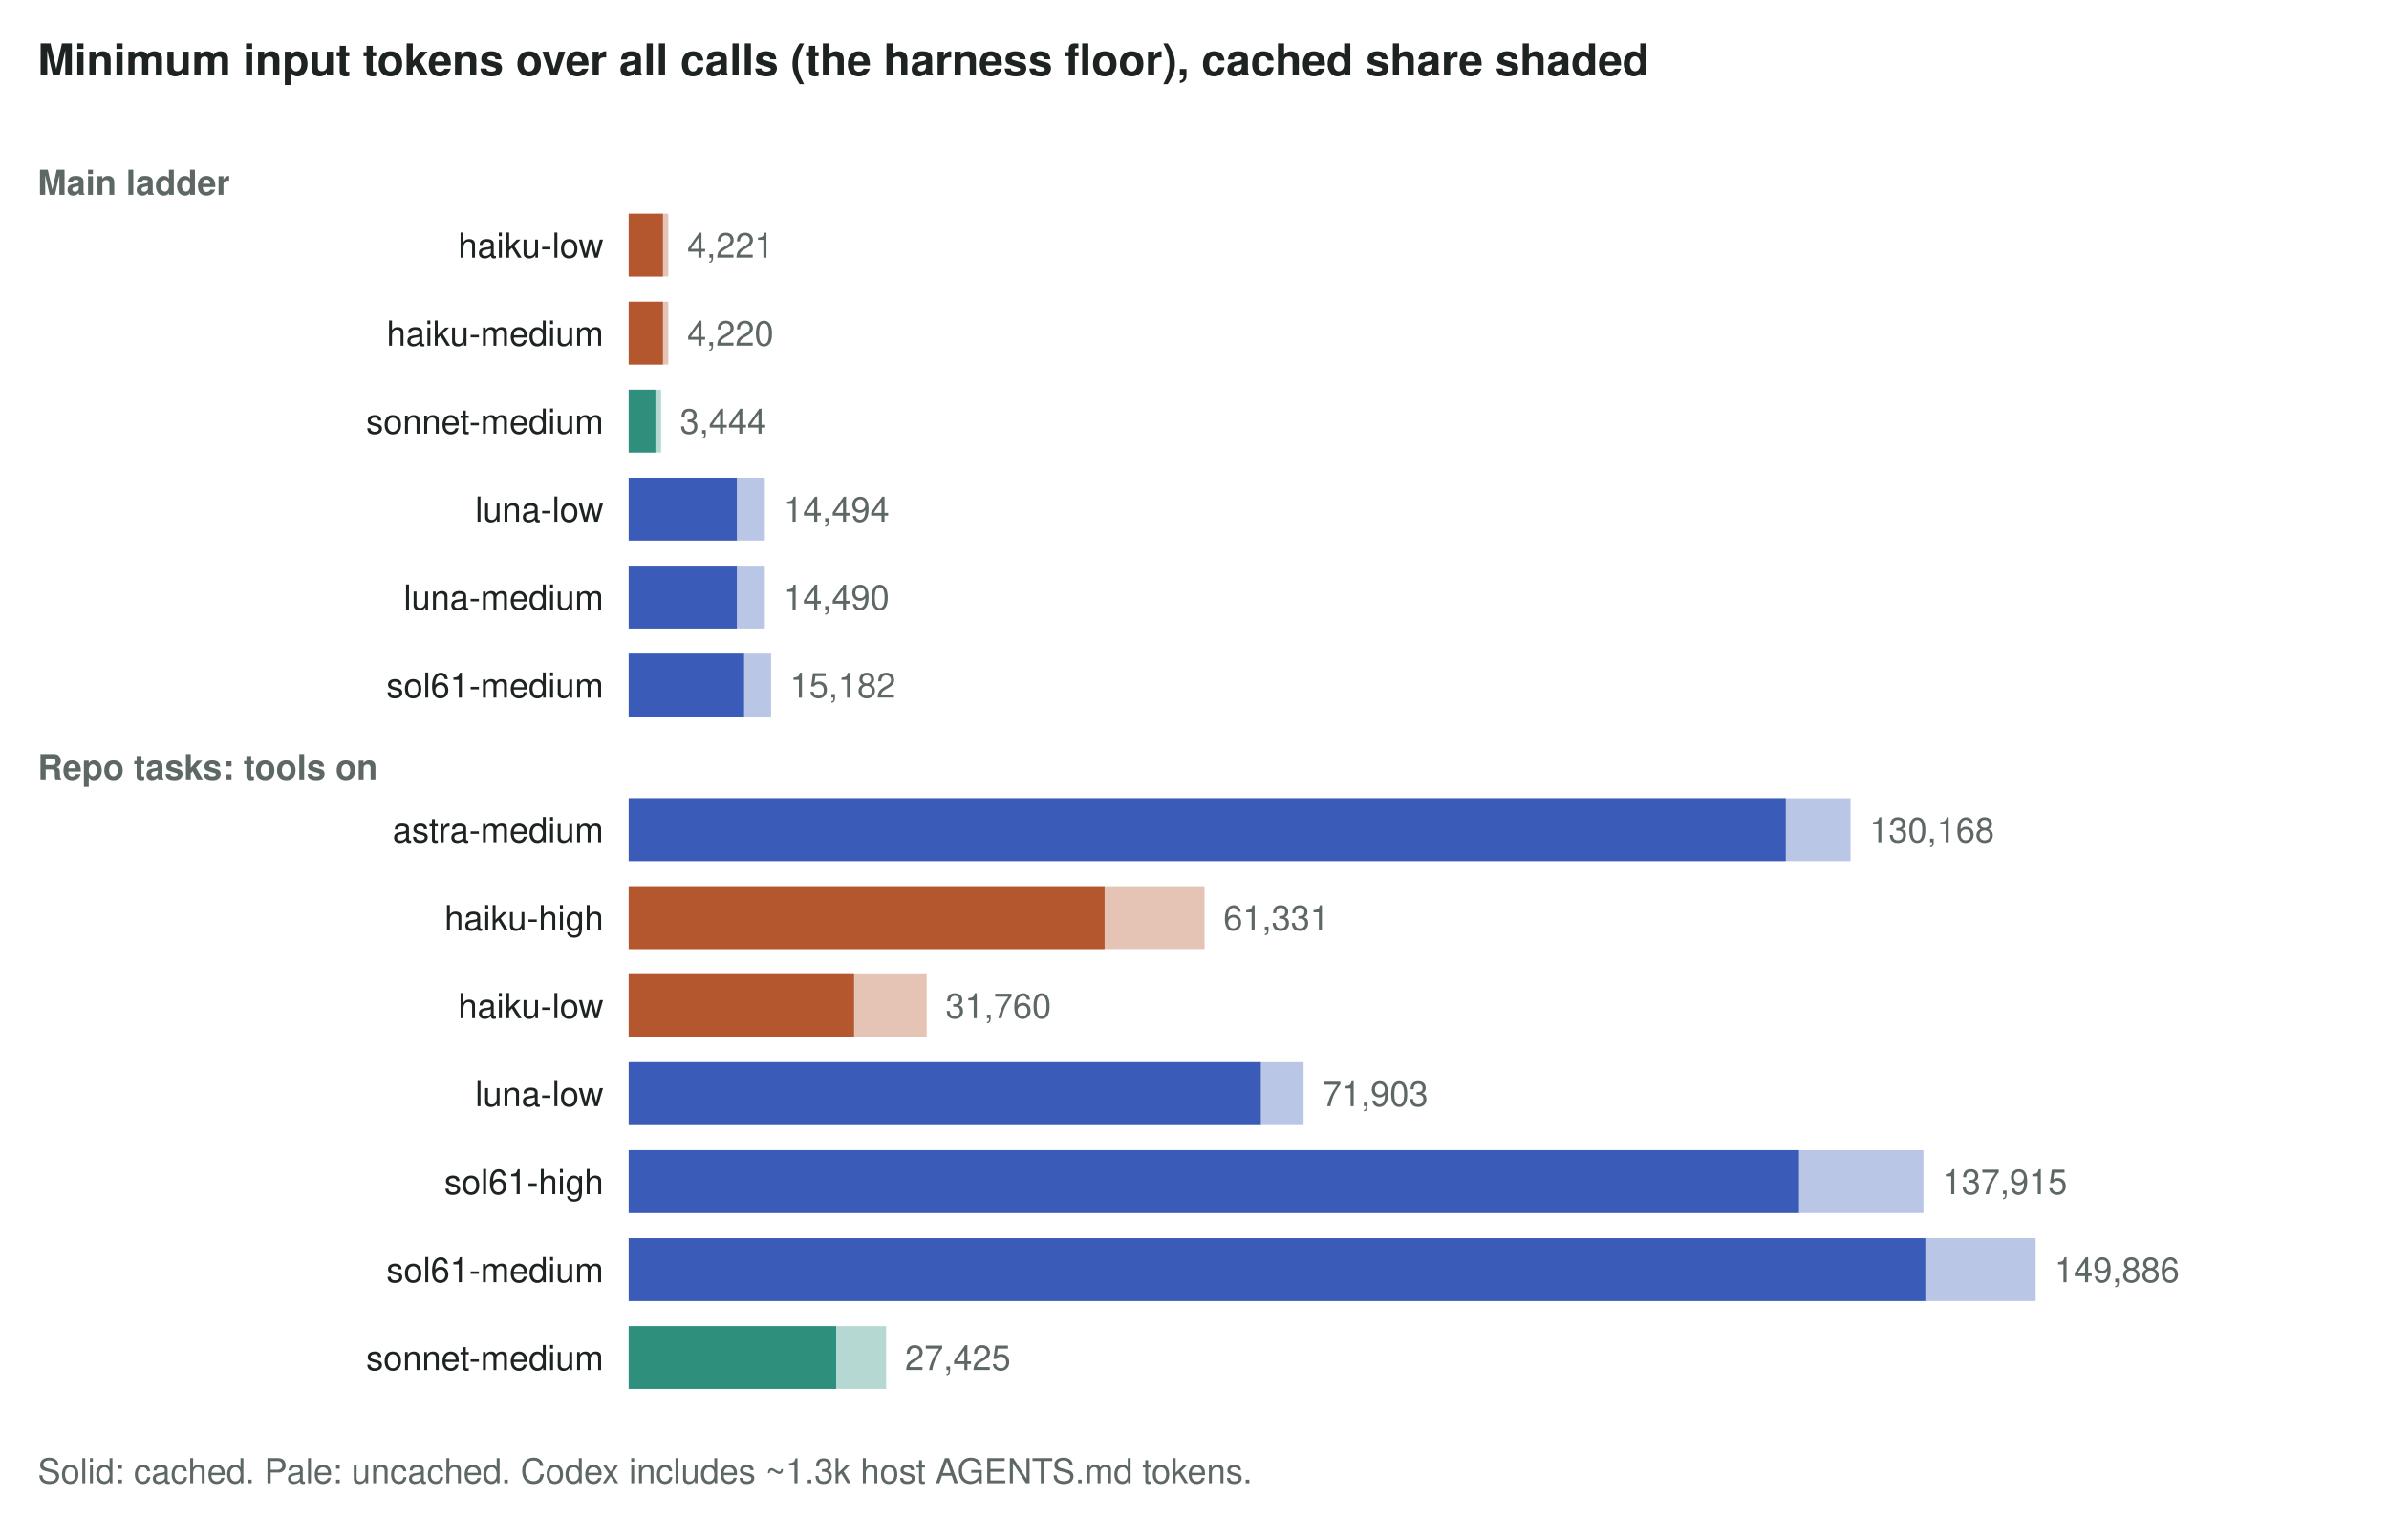
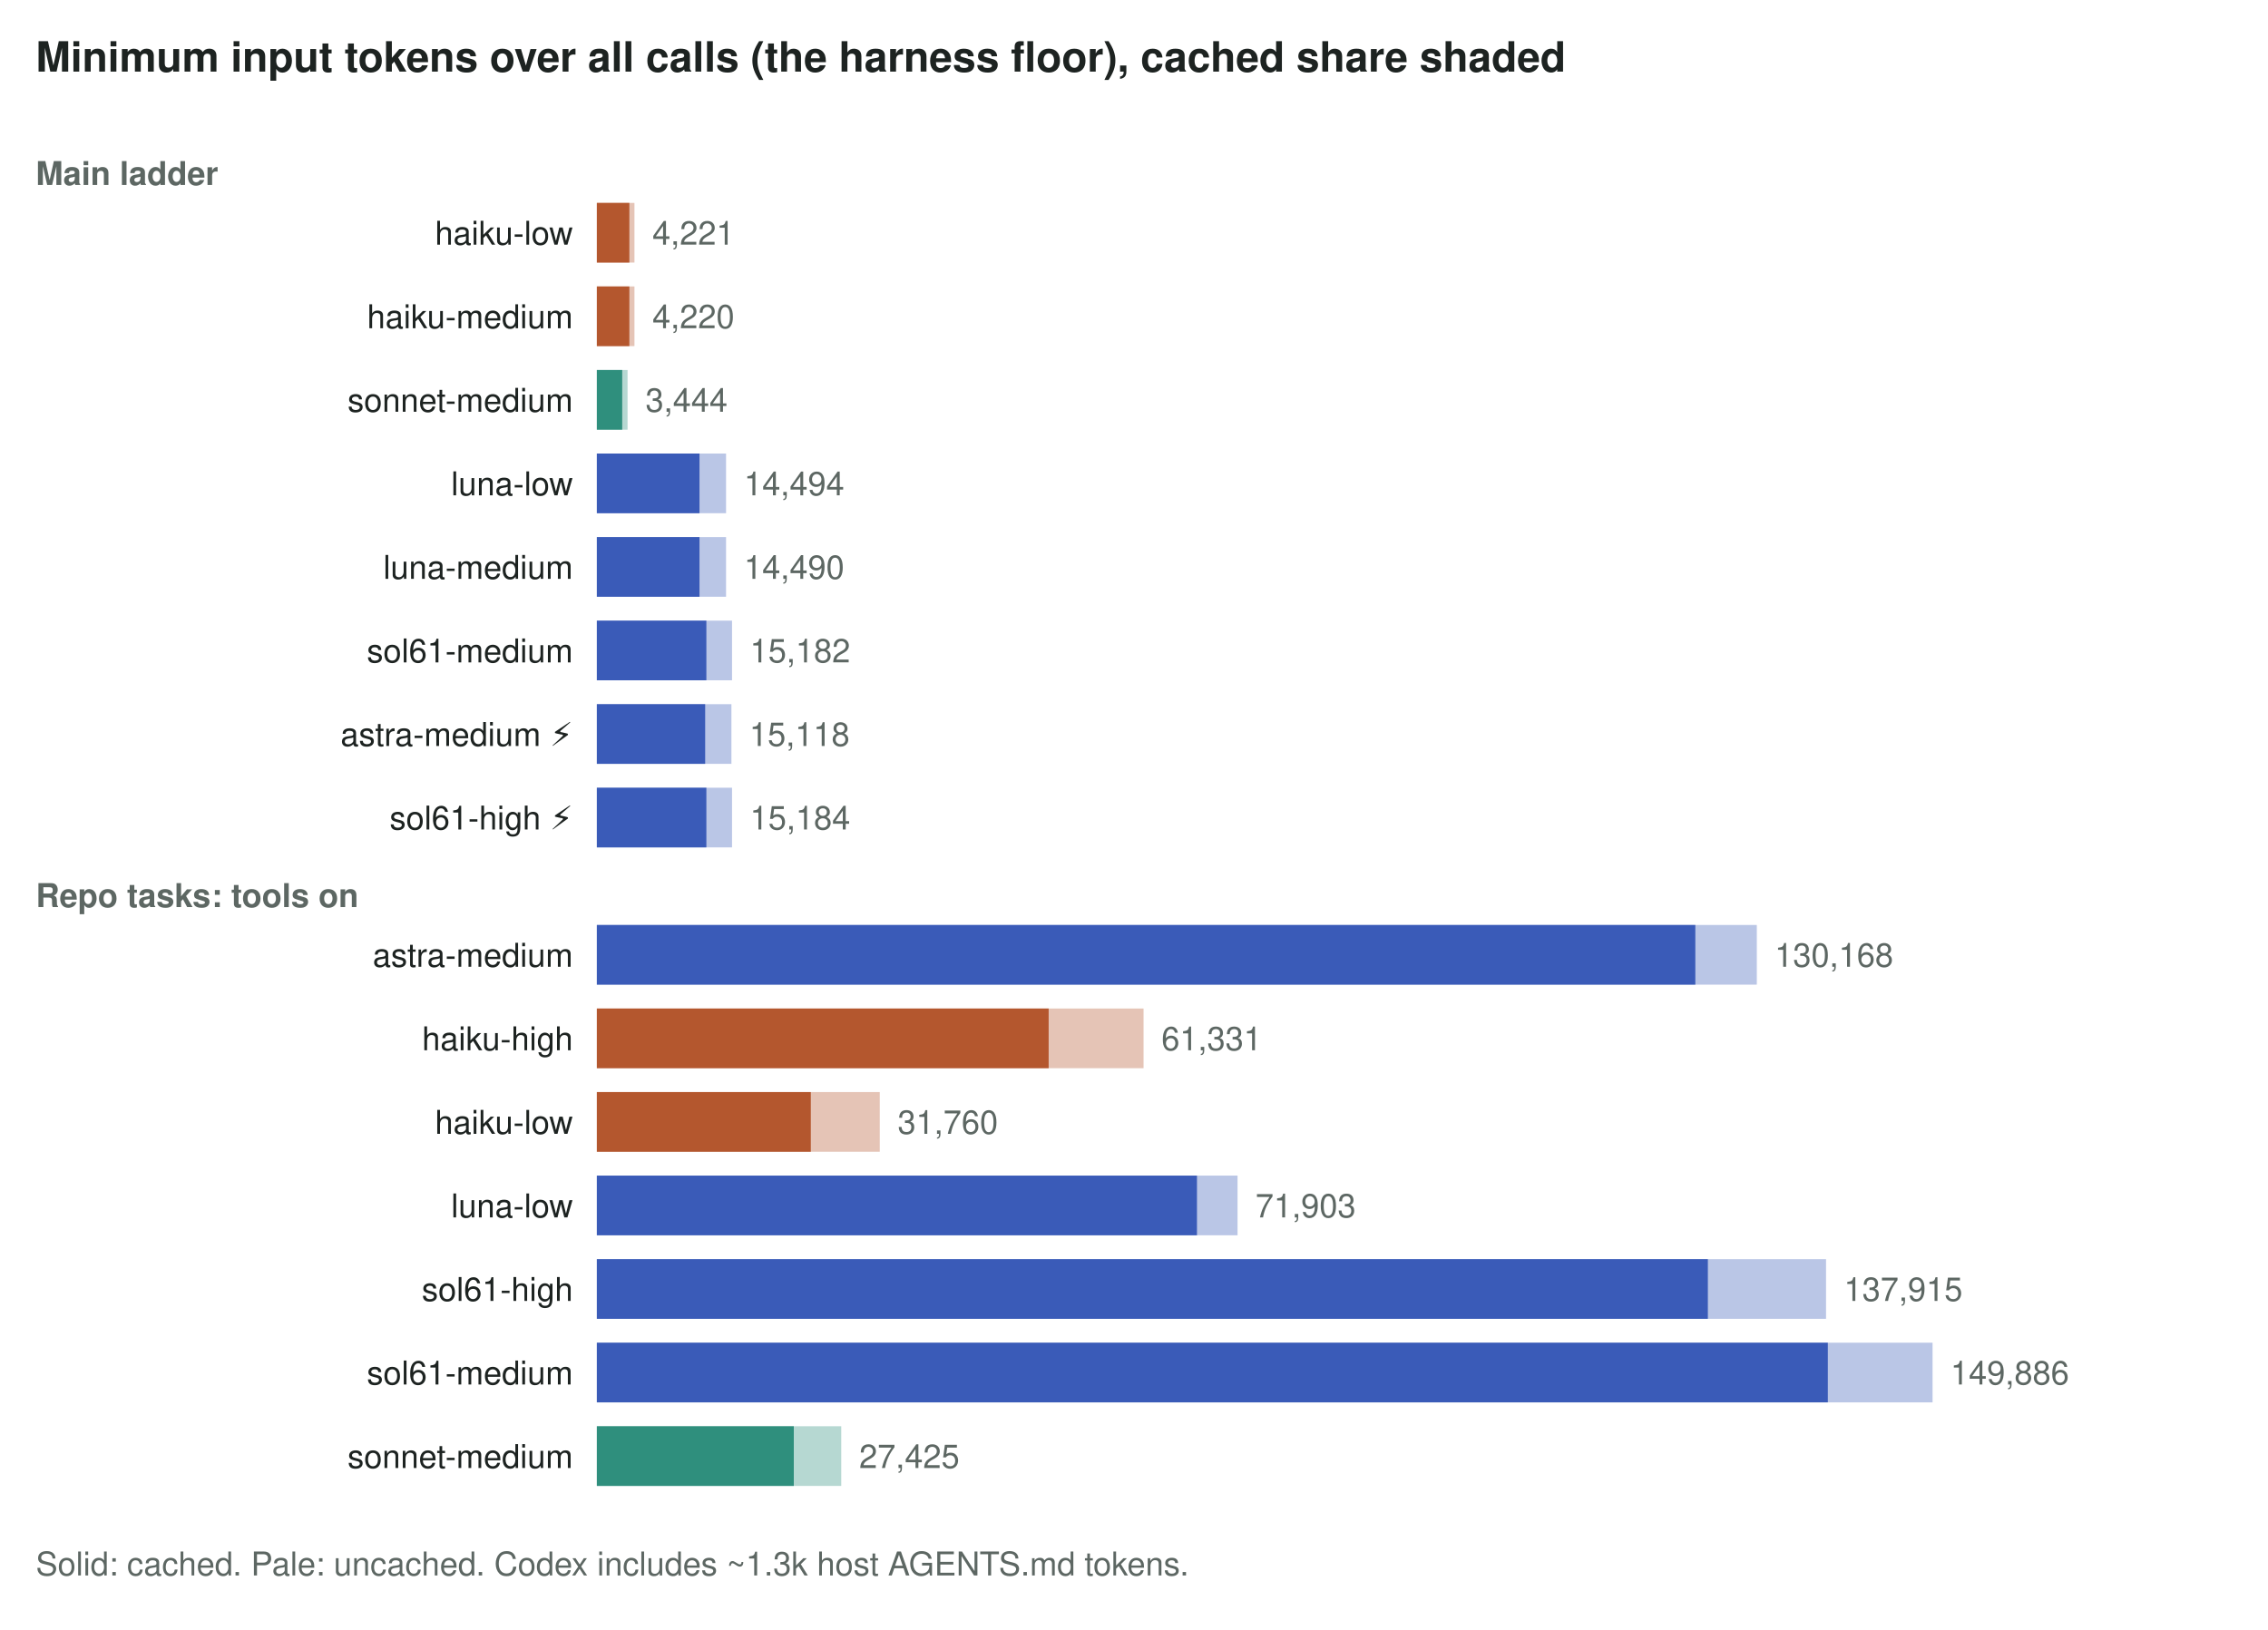
- <svg xmlns="http://www.w3.org/2000/svg" viewBox="0 0 760 490" width="760" height="490" font-family="Hanken Grotesk, -apple-system, Segoe UI, Helvetica, Arial, sans-serif" font-size="12">
-   <rect width="760" height="490" fill="var(--panel,#ffffff)" />
+ <svg xmlns="http://www.w3.org/2000/svg" viewBox="0 0 760 546" width="760" height="546" font-family="Hanken Grotesk, -apple-system, Segoe UI, Helvetica, Arial, sans-serif" font-size="12">
+   <rect width="760" height="546" fill="var(--panel,#ffffff)" />
  <text x="12.0" y="24.0" font-size="14" text-anchor="start" style="fill:var(--fg,#1d2321)" font-weight="600">Minimum input tokens over all calls (the harness floor), cached share shaded</text>
  <text x="12.0" y="62.0" font-size="11" text-anchor="start" style="fill:var(--muted,#5d6763)" font-weight="600">Main ladder</text>
  <rect x="200" y="68" width="12.6" height="20" fill="var(--claude,#b4572e)" opacity="0.35" />
  <rect x="200" y="68" width="10.9" height="20" fill="var(--claude,#b4572e)" />
  <text x="192.0" y="82.0" font-size="11" text-anchor="end" style="fill:var(--fg,#1d2321)" font-weight="normal">haiku-low</text>
  <text x="218.6" y="82.0" font-size="11" text-anchor="start" style="fill:var(--muted,#5d6763)" font-weight="normal">4,221</text>
  <rect x="200" y="96" width="12.6" height="20" fill="var(--claude,#b4572e)" opacity="0.35" />
  <rect x="200" y="96" width="10.9" height="20" fill="var(--claude,#b4572e)" />
  <text x="192.0" y="110.0" font-size="11" text-anchor="end" style="fill:var(--fg,#1d2321)" font-weight="normal">haiku-medium</text>
  <text x="218.6" y="110.0" font-size="11" text-anchor="start" style="fill:var(--muted,#5d6763)" font-weight="normal">4,220</text>
  <rect x="200" y="124" width="10.3" height="20" fill="var(--sonnet,#2f8f7d)" opacity="0.35" />
  <rect x="200" y="124" width="8.5" height="20" fill="var(--sonnet,#2f8f7d)" />
  <text x="192.0" y="138.0" font-size="11" text-anchor="end" style="fill:var(--fg,#1d2321)" font-weight="normal">sonnet-medium</text>
  <text x="216.3" y="138.0" font-size="11" text-anchor="start" style="fill:var(--muted,#5d6763)" font-weight="normal">3,444</text>
  <rect x="200" y="152" width="43.3" height="20" fill="var(--codex,#3a5bb8)" opacity="0.35" />
  <rect x="200" y="152" width="34.4" height="20" fill="var(--codex,#3a5bb8)" />
  <text x="192.0" y="166.0" font-size="11" text-anchor="end" style="fill:var(--fg,#1d2321)" font-weight="normal">luna-low</text>
  <text x="249.3" y="166.0" font-size="11" text-anchor="start" style="fill:var(--muted,#5d6763)" font-weight="normal">14,494</text>
  <rect x="200" y="180" width="43.3" height="20" fill="var(--codex,#3a5bb8)" opacity="0.35" />
  <rect x="200" y="180" width="34.4" height="20" fill="var(--codex,#3a5bb8)" />
  <text x="192.0" y="194.0" font-size="11" text-anchor="end" style="fill:var(--fg,#1d2321)" font-weight="normal">luna-medium</text>
  <text x="249.3" y="194.0" font-size="11" text-anchor="start" style="fill:var(--muted,#5d6763)" font-weight="normal">14,490</text>
  <rect x="200" y="208" width="45.3" height="20" fill="var(--codex,#3a5bb8)" opacity="0.35" />
  <rect x="200" y="208" width="36.7" height="20" fill="var(--codex,#3a5bb8)" />
  <text x="192.0" y="222.0" font-size="11" text-anchor="end" style="fill:var(--fg,#1d2321)" font-weight="normal">sol61-medium</text>
  <text x="251.3" y="222.0" font-size="11" text-anchor="start" style="fill:var(--muted,#5d6763)" font-weight="normal">15,182</text>
-   <text x="12.0" y="248.0" font-size="11" text-anchor="start" style="fill:var(--muted,#5d6763)" font-weight="600">Repo tasks: tools on</text>
-   <rect x="200" y="254" width="388.7" height="20" fill="var(--codex,#3a5bb8)" opacity="0.35" />
-   <rect x="200" y="254" width="368.1" height="20" fill="var(--codex,#3a5bb8)" />
-   <text x="192.0" y="268.0" font-size="11" text-anchor="end" style="fill:var(--fg,#1d2321)" font-weight="normal">astra-medium</text>
-   <text x="594.7" y="268.0" font-size="11" text-anchor="start" style="fill:var(--muted,#5d6763)" font-weight="normal">130,168</text>
-   <rect x="200" y="282" width="183.2" height="20" fill="var(--claude,#b4572e)" opacity="0.35" />
-   <rect x="200" y="282" width="151.4" height="20" fill="var(--claude,#b4572e)" />
-   <text x="192.0" y="296.0" font-size="11" text-anchor="end" style="fill:var(--fg,#1d2321)" font-weight="normal">haiku-high</text>
-   <text x="389.2" y="296.0" font-size="11" text-anchor="start" style="fill:var(--muted,#5d6763)" font-weight="normal">61,331</text>
-   <rect x="200" y="310" width="94.8" height="20" fill="var(--claude,#b4572e)" opacity="0.35" />
-   <rect x="200" y="310" width="71.7" height="20" fill="var(--claude,#b4572e)" />
-   <text x="192.0" y="324.0" font-size="11" text-anchor="end" style="fill:var(--fg,#1d2321)" font-weight="normal">haiku-low</text>
-   <text x="300.8" y="324.0" font-size="11" text-anchor="start" style="fill:var(--muted,#5d6763)" font-weight="normal">31,760</text>
-   <rect x="200" y="338" width="214.7" height="20" fill="var(--codex,#3a5bb8)" opacity="0.35" />
-   <rect x="200" y="338" width="201.1" height="20" fill="var(--codex,#3a5bb8)" />
-   <text x="192.0" y="352.0" font-size="11" text-anchor="end" style="fill:var(--fg,#1d2321)" font-weight="normal">luna-low</text>
-   <text x="420.7" y="352.0" font-size="11" text-anchor="start" style="fill:var(--muted,#5d6763)" font-weight="normal">71,903</text>
-   <rect x="200" y="366" width="411.9" height="20" fill="var(--codex,#3a5bb8)" opacity="0.35" />
-   <rect x="200" y="366" width="372.3" height="20" fill="var(--codex,#3a5bb8)" />
-   <text x="192.0" y="380.0" font-size="11" text-anchor="end" style="fill:var(--fg,#1d2321)" font-weight="normal">sol61-high</text>
-   <text x="617.9" y="380.0" font-size="11" text-anchor="start" style="fill:var(--muted,#5d6763)" font-weight="normal">137,915</text>
-   <rect x="200" y="394" width="447.6" height="20" fill="var(--codex,#3a5bb8)" opacity="0.35" />
-   <rect x="200" y="394" width="412.5" height="20" fill="var(--codex,#3a5bb8)" />
-   <text x="192.0" y="408.0" font-size="11" text-anchor="end" style="fill:var(--fg,#1d2321)" font-weight="normal">sol61-medium</text>
-   <text x="653.6" y="408.0" font-size="11" text-anchor="start" style="fill:var(--muted,#5d6763)" font-weight="normal">149,886</text>
-   <rect x="200" y="422" width="81.9" height="20" fill="var(--sonnet,#2f8f7d)" opacity="0.35" />
-   <rect x="200" y="422" width="66.0" height="20" fill="var(--sonnet,#2f8f7d)" />
-   <text x="192.0" y="436.0" font-size="11" text-anchor="end" style="fill:var(--fg,#1d2321)" font-weight="normal">sonnet-medium</text>
-   <text x="287.9" y="436.0" font-size="11" text-anchor="start" style="fill:var(--muted,#5d6763)" font-weight="normal">27,425</text>
-   <text x="12.0" y="472.0" font-size="11" text-anchor="start" style="fill:var(--muted,#5d6763)" font-weight="normal">Solid: cached. Pale: uncached. Codex includes ~1.3k host AGENTS.md tokens.</text>
+   <rect x="200" y="236" width="45.1" height="20" fill="var(--codex,#3a5bb8)" opacity="0.35" />
+   <rect x="200" y="236" width="36.3" height="20" fill="var(--codex,#3a5bb8)" />
+   <text x="192.0" y="250.0" font-size="11" text-anchor="end" style="fill:var(--fg,#1d2321)" font-weight="normal">astra-medium ⚡</text>
+   <text x="251.1" y="250.0" font-size="11" text-anchor="start" style="fill:var(--muted,#5d6763)" font-weight="normal">15,118</text>
+   <rect x="200" y="264" width="45.3" height="20" fill="var(--codex,#3a5bb8)" opacity="0.35" />
+   <rect x="200" y="264" width="36.7" height="20" fill="var(--codex,#3a5bb8)" />
+   <text x="192.0" y="278.0" font-size="11" text-anchor="end" style="fill:var(--fg,#1d2321)" font-weight="normal">sol61-high ⚡</text>
+   <text x="251.3" y="278.0" font-size="11" text-anchor="start" style="fill:var(--muted,#5d6763)" font-weight="normal">15,184</text>
+   <text x="12.0" y="304.0" font-size="11" text-anchor="start" style="fill:var(--muted,#5d6763)" font-weight="600">Repo tasks: tools on</text>
+   <rect x="200" y="310" width="388.7" height="20" fill="var(--codex,#3a5bb8)" opacity="0.35" />
+   <rect x="200" y="310" width="368.1" height="20" fill="var(--codex,#3a5bb8)" />
+   <text x="192.0" y="324.0" font-size="11" text-anchor="end" style="fill:var(--fg,#1d2321)" font-weight="normal">astra-medium</text>
+   <text x="594.7" y="324.0" font-size="11" text-anchor="start" style="fill:var(--muted,#5d6763)" font-weight="normal">130,168</text>
+   <rect x="200" y="338" width="183.2" height="20" fill="var(--claude,#b4572e)" opacity="0.35" />
+   <rect x="200" y="338" width="151.4" height="20" fill="var(--claude,#b4572e)" />
+   <text x="192.0" y="352.0" font-size="11" text-anchor="end" style="fill:var(--fg,#1d2321)" font-weight="normal">haiku-high</text>
+   <text x="389.2" y="352.0" font-size="11" text-anchor="start" style="fill:var(--muted,#5d6763)" font-weight="normal">61,331</text>
+   <rect x="200" y="366" width="94.8" height="20" fill="var(--claude,#b4572e)" opacity="0.35" />
+   <rect x="200" y="366" width="71.7" height="20" fill="var(--claude,#b4572e)" />
+   <text x="192.0" y="380.0" font-size="11" text-anchor="end" style="fill:var(--fg,#1d2321)" font-weight="normal">haiku-low</text>
+   <text x="300.8" y="380.0" font-size="11" text-anchor="start" style="fill:var(--muted,#5d6763)" font-weight="normal">31,760</text>
+   <rect x="200" y="394" width="214.7" height="20" fill="var(--codex,#3a5bb8)" opacity="0.35" />
+   <rect x="200" y="394" width="201.1" height="20" fill="var(--codex,#3a5bb8)" />
+   <text x="192.0" y="408.0" font-size="11" text-anchor="end" style="fill:var(--fg,#1d2321)" font-weight="normal">luna-low</text>
+   <text x="420.7" y="408.0" font-size="11" text-anchor="start" style="fill:var(--muted,#5d6763)" font-weight="normal">71,903</text>
+   <rect x="200" y="422" width="411.9" height="20" fill="var(--codex,#3a5bb8)" opacity="0.35" />
+   <rect x="200" y="422" width="372.3" height="20" fill="var(--codex,#3a5bb8)" />
+   <text x="192.0" y="436.0" font-size="11" text-anchor="end" style="fill:var(--fg,#1d2321)" font-weight="normal">sol61-high</text>
+   <text x="617.9" y="436.0" font-size="11" text-anchor="start" style="fill:var(--muted,#5d6763)" font-weight="normal">137,915</text>
+   <rect x="200" y="450" width="447.6" height="20" fill="var(--codex,#3a5bb8)" opacity="0.35" />
+   <rect x="200" y="450" width="412.5" height="20" fill="var(--codex,#3a5bb8)" />
+   <text x="192.0" y="464.0" font-size="11" text-anchor="end" style="fill:var(--fg,#1d2321)" font-weight="normal">sol61-medium</text>
+   <text x="653.6" y="464.0" font-size="11" text-anchor="start" style="fill:var(--muted,#5d6763)" font-weight="normal">149,886</text>
+   <rect x="200" y="478" width="81.9" height="20" fill="var(--sonnet,#2f8f7d)" opacity="0.35" />
+   <rect x="200" y="478" width="66.0" height="20" fill="var(--sonnet,#2f8f7d)" />
+   <text x="192.0" y="492.0" font-size="11" text-anchor="end" style="fill:var(--fg,#1d2321)" font-weight="normal">sonnet-medium</text>
+   <text x="287.9" y="492.0" font-size="11" text-anchor="start" style="fill:var(--muted,#5d6763)" font-weight="normal">27,425</text>
+   <text x="12.0" y="528.0" font-size="11" text-anchor="start" style="fill:var(--muted,#5d6763)" font-weight="normal">Solid: cached. Pale: uncached. Codex includes ~1.3k host AGENTS.md tokens.</text>
</svg>
